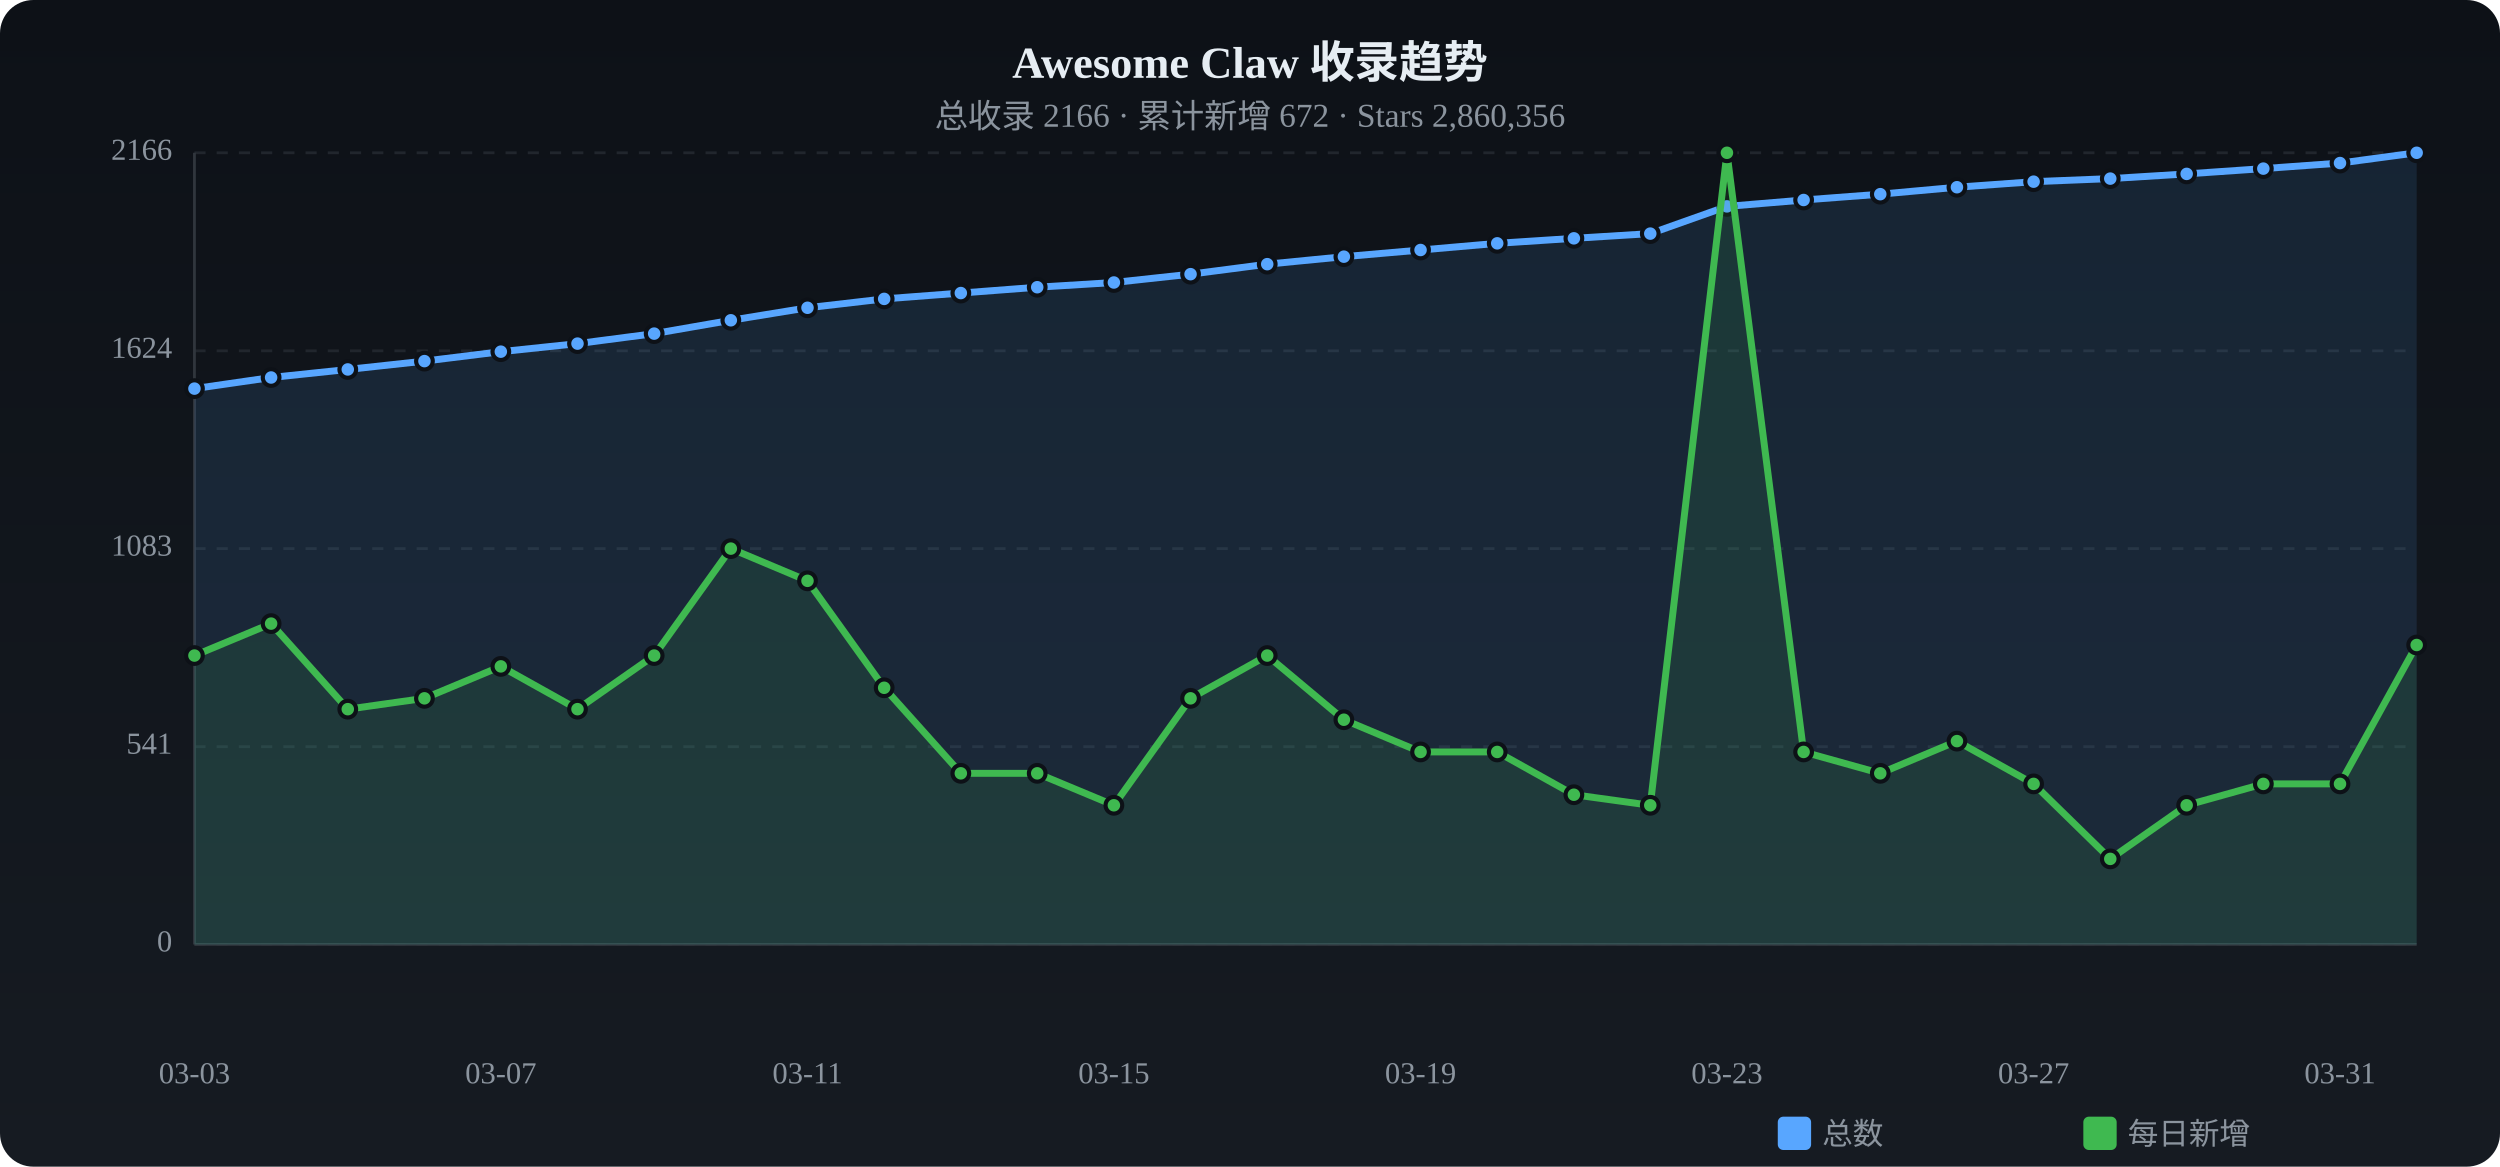
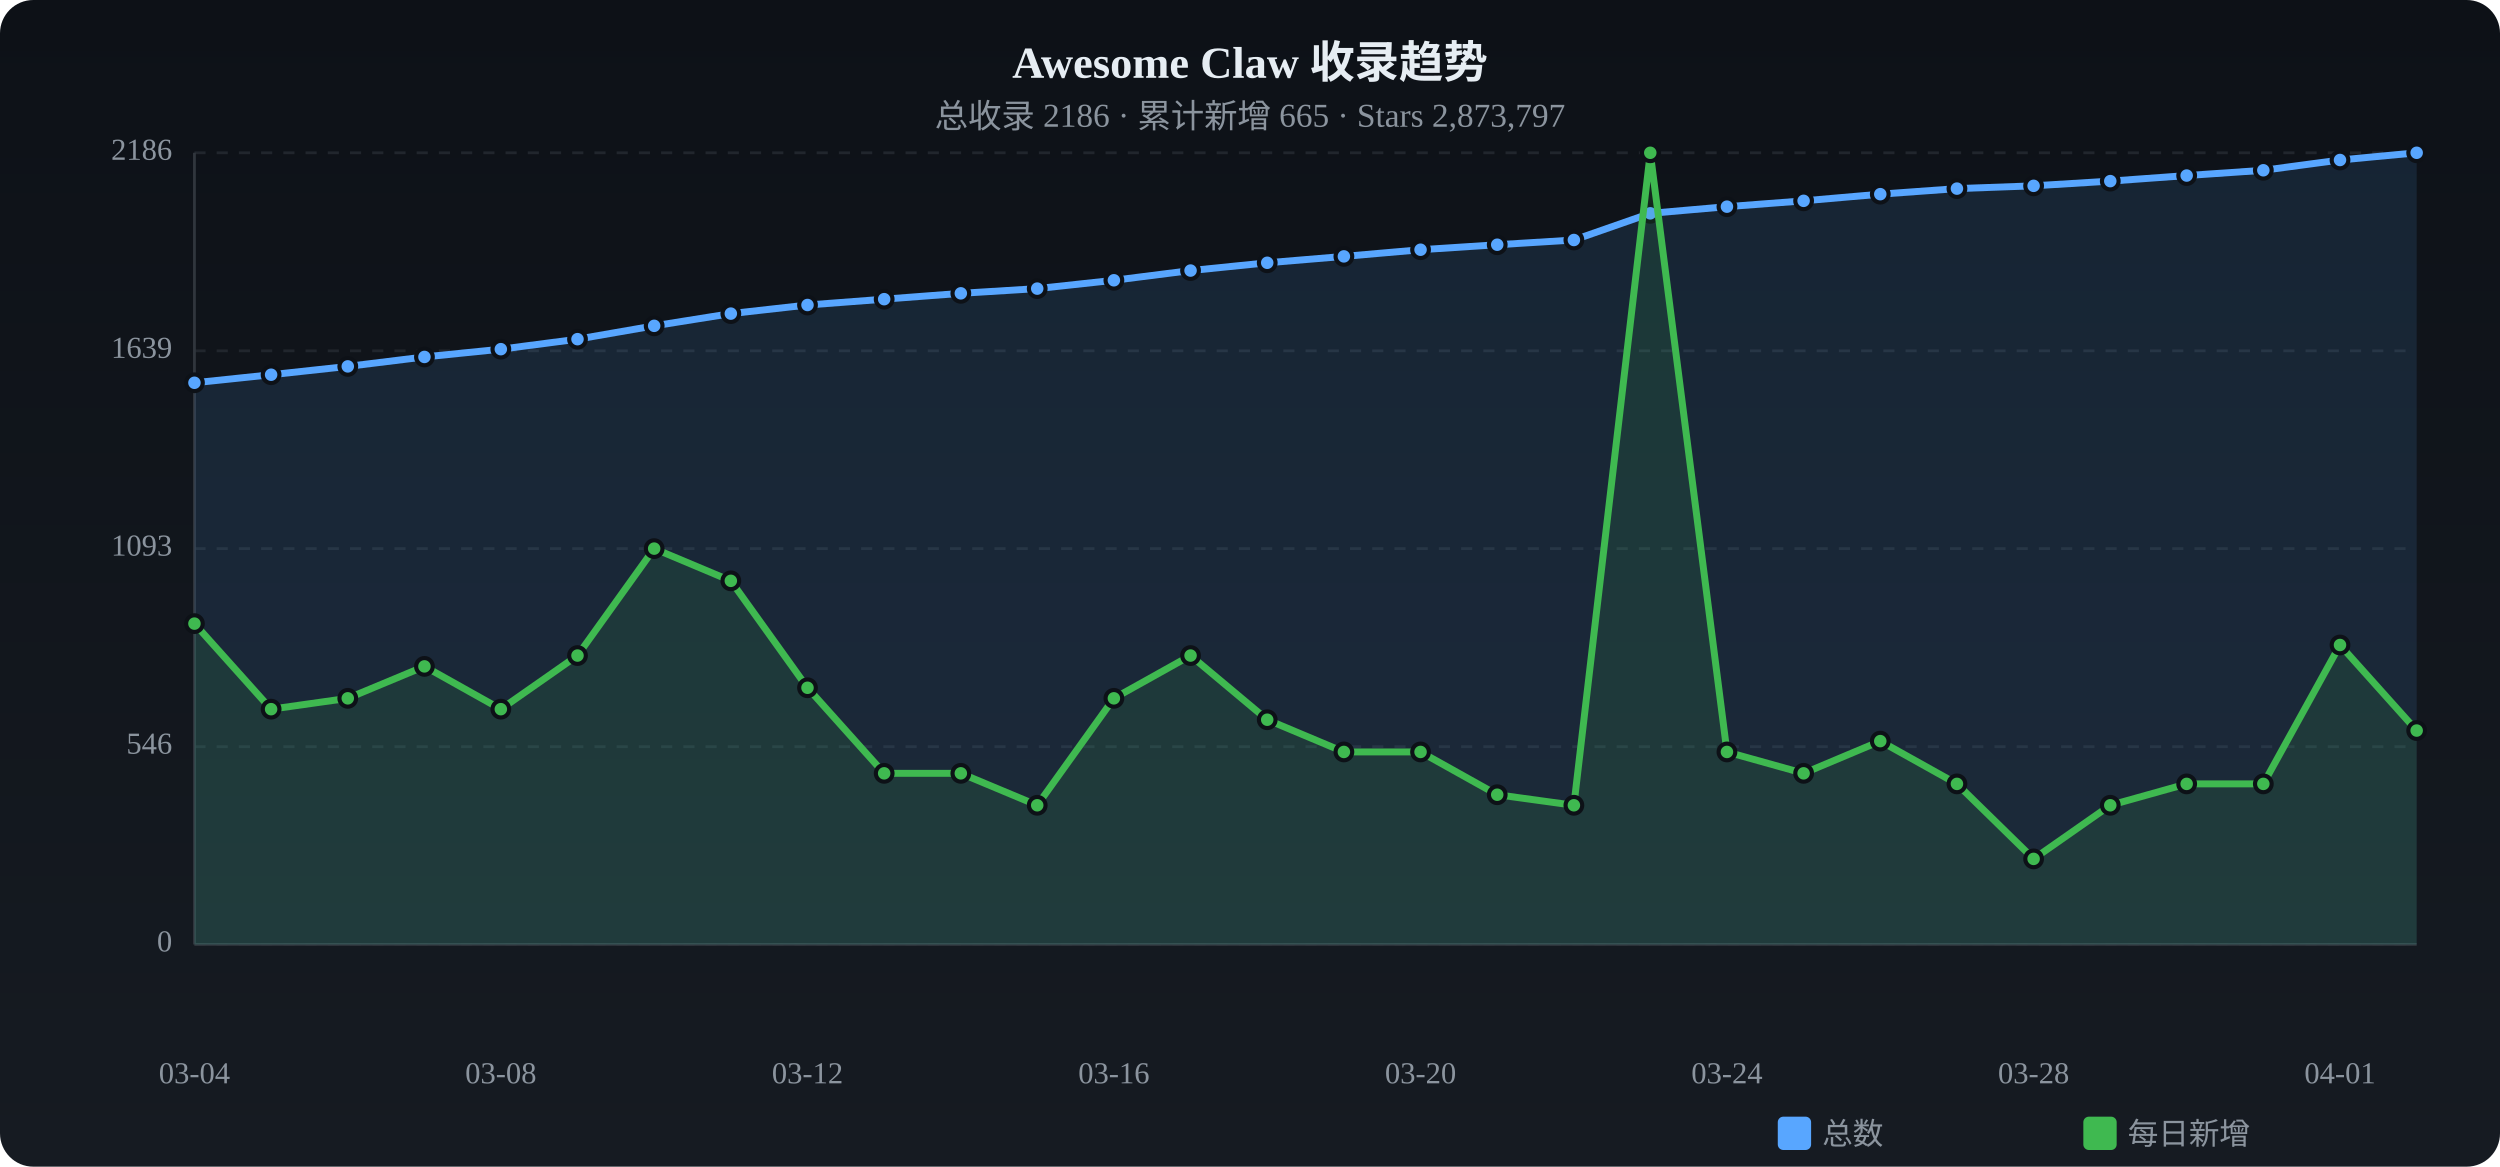
<svg xmlns="http://www.w3.org/2000/svg" viewBox="0 0 900 420" width="900" height="420">
  <defs>
    <linearGradient id="tbg" x1="0%" y1="0%" x2="0%" y2="100%">
      <stop offset="0%" stop-color="#0d1117" />
      <stop offset="100%" stop-color="#161b22" />
    </linearGradient>
  </defs>
  <rect width="900" height="420" rx="12" fill="url(#tbg)" />
  <text x="450.0" y="28" text-anchor="middle" fill="#e6edf3" font-size="16" font-weight="bold">Awesome Claw 收录趋势</text>
-   <text x="450.0" y="46" text-anchor="middle" fill="#8b949e" font-size="12">总收录 2166 · 累计新增 672 · Stars 2,860,356</text>
+   <text x="450.0" y="46" text-anchor="middle" fill="#8b949e" font-size="12">总收录 2186 · 累计新增 665 · Stars 2,873,797</text>
  <text x="62" y="340.0" text-anchor="end" fill="#8b949e" font-size="11" dominant-baseline="middle">0</text>
  <line x1="70" y1="340.0" x2="870" y2="340.0" stroke="#21262d" stroke-dasharray="4 4" />
-   <text x="62" y="268.8" text-anchor="end" fill="#8b949e" font-size="11" dominant-baseline="middle">541</text>
+   <text x="62" y="268.8" text-anchor="end" fill="#8b949e" font-size="11" dominant-baseline="middle">546</text>
  <line x1="70" y1="268.8" x2="870" y2="268.8" stroke="#21262d" stroke-dasharray="4 4" />
-   <text x="62" y="197.5" text-anchor="end" fill="#8b949e" font-size="11" dominant-baseline="middle">1083</text>
+   <text x="62" y="197.5" text-anchor="end" fill="#8b949e" font-size="11" dominant-baseline="middle">1093</text>
  <line x1="70" y1="197.5" x2="870" y2="197.5" stroke="#21262d" stroke-dasharray="4 4" />
-   <text x="62" y="126.3" text-anchor="end" fill="#8b949e" font-size="11" dominant-baseline="middle">1624</text>
+   <text x="62" y="126.3" text-anchor="end" fill="#8b949e" font-size="11" dominant-baseline="middle">1639</text>
  <line x1="70" y1="126.3" x2="870" y2="126.3" stroke="#21262d" stroke-dasharray="4 4" />
-   <text x="62" y="55.0" text-anchor="end" fill="#8b949e" font-size="11" dominant-baseline="middle">2166</text>
+   <text x="62" y="55.0" text-anchor="end" fill="#8b949e" font-size="11" dominant-baseline="middle">2186</text>
  <line x1="70" y1="55.0" x2="870" y2="55.0" stroke="#21262d" stroke-dasharray="4 4" />
  <line x1="70" y1="55" x2="70" y2="340" stroke="#30363d" />
  <line x1="70" y1="340" x2="870" y2="340" stroke="#30363d" />
-   <path d="M70.0,139.9 L97.6,135.9 L125.2,133.0 L152.8,130.0 L180.3,126.6 L207.9,123.7 L235.5,120.1 L263.1,115.3 L290.7,110.8 L318.3,107.6 L345.9,105.5 L373.4,103.4 L401.0,101.7 L428.6,98.7 L456.2,95.1 L483.8,92.4 L511.4,90.0 L539.0,87.6 L566.6,85.8 L594.1,84.1 L621.7,74.3 L649.3,72.0 L676.9,69.9 L704.5,67.4 L732.1,65.4 L759.7,64.3 L787.2,62.6 L814.8,60.7 L842.4,58.7 L870.0,55.0 L870.0,340 L70.0,340 Z" fill="#58a6ff" opacity="0.12" />
-   <polyline points="70.0,139.9 97.6,135.9 125.2,133.0 152.8,130.0 180.3,126.6 207.9,123.7 235.5,120.1 263.1,115.3 290.7,110.8 318.3,107.6 345.9,105.5 373.4,103.4 401.0,101.7 428.6,98.7 456.2,95.1 483.8,92.4 511.4,90.0 539.0,87.6 566.6,85.8 594.1,84.1 621.7,74.3 649.3,72.0 676.9,69.9 704.5,67.4 732.1,65.4 759.7,64.3 787.2,62.6 814.8,60.7 842.4,58.7 870.0,55.0" fill="none" stroke="#58a6ff" stroke-width="2.5" stroke-linecap="round" stroke-linejoin="round" />
-   <circle cx="70.0" cy="139.9" r="3" fill="#58a6ff" stroke="#0d1117" stroke-width="1.5" />
-   <circle cx="97.6" cy="135.9" r="3" fill="#58a6ff" stroke="#0d1117" stroke-width="1.5" />
-   <circle cx="125.2" cy="133.0" r="3" fill="#58a6ff" stroke="#0d1117" stroke-width="1.5" />
-   <circle cx="152.8" cy="130.0" r="3" fill="#58a6ff" stroke="#0d1117" stroke-width="1.5" />
-   <circle cx="180.3" cy="126.6" r="3" fill="#58a6ff" stroke="#0d1117" stroke-width="1.5" />
-   <circle cx="207.9" cy="123.7" r="3" fill="#58a6ff" stroke="#0d1117" stroke-width="1.5" />
-   <circle cx="235.5" cy="120.1" r="3" fill="#58a6ff" stroke="#0d1117" stroke-width="1.5" />
-   <circle cx="263.1" cy="115.3" r="3" fill="#58a6ff" stroke="#0d1117" stroke-width="1.5" />
-   <circle cx="290.7" cy="110.8" r="3" fill="#58a6ff" stroke="#0d1117" stroke-width="1.5" />
-   <circle cx="318.3" cy="107.6" r="3" fill="#58a6ff" stroke="#0d1117" stroke-width="1.5" />
-   <circle cx="345.9" cy="105.5" r="3" fill="#58a6ff" stroke="#0d1117" stroke-width="1.5" />
-   <circle cx="373.4" cy="103.4" r="3" fill="#58a6ff" stroke="#0d1117" stroke-width="1.5" />
-   <circle cx="401.0" cy="101.7" r="3" fill="#58a6ff" stroke="#0d1117" stroke-width="1.5" />
-   <circle cx="428.6" cy="98.7" r="3" fill="#58a6ff" stroke="#0d1117" stroke-width="1.5" />
-   <circle cx="456.2" cy="95.1" r="3" fill="#58a6ff" stroke="#0d1117" stroke-width="1.5" />
-   <circle cx="483.8" cy="92.4" r="3" fill="#58a6ff" stroke="#0d1117" stroke-width="1.5" />
-   <circle cx="511.4" cy="90.0" r="3" fill="#58a6ff" stroke="#0d1117" stroke-width="1.5" />
-   <circle cx="539.0" cy="87.6" r="3" fill="#58a6ff" stroke="#0d1117" stroke-width="1.5" />
-   <circle cx="566.6" cy="85.8" r="3" fill="#58a6ff" stroke="#0d1117" stroke-width="1.5" />
-   <circle cx="594.1" cy="84.1" r="3" fill="#58a6ff" stroke="#0d1117" stroke-width="1.5" />
-   <circle cx="621.7" cy="74.3" r="3" fill="#58a6ff" stroke="#0d1117" stroke-width="1.5" />
-   <circle cx="649.3" cy="72.0" r="3" fill="#58a6ff" stroke="#0d1117" stroke-width="1.5" />
+   <path d="M70.0,137.8 L97.6,134.9 L125.2,131.9 L152.8,128.5 L180.3,125.7 L207.9,122.1 L235.5,117.3 L263.1,112.9 L290.7,109.8 L318.3,107.7 L345.9,105.6 L373.4,103.9 L401.0,100.9 L428.6,97.4 L456.2,94.6 L483.8,92.3 L511.4,89.9 L539.0,88.1 L566.6,86.4 L594.1,76.8 L621.7,74.4 L649.3,72.3 L676.9,69.9 L704.5,67.9 L732.1,66.9 L759.7,65.2 L787.2,63.2 L814.8,61.3 L842.4,57.6 L870.0,55.0 L870.0,340 L70.0,340 Z" fill="#58a6ff" opacity="0.12" />
+   <polyline points="70.0,137.8 97.6,134.9 125.2,131.9 152.8,128.5 180.3,125.7 207.9,122.1 235.5,117.3 263.1,112.9 290.7,109.8 318.3,107.7 345.9,105.6 373.4,103.9 401.0,100.9 428.6,97.4 456.2,94.6 483.8,92.3 511.4,89.9 539.0,88.1 566.6,86.4 594.1,76.8 621.7,74.4 649.3,72.3 676.9,69.9 704.5,67.9 732.1,66.9 759.7,65.2 787.2,63.2 814.8,61.3 842.4,57.6 870.0,55.0" fill="none" stroke="#58a6ff" stroke-width="2.5" stroke-linecap="round" stroke-linejoin="round" />
+   <circle cx="70.0" cy="137.8" r="3" fill="#58a6ff" stroke="#0d1117" stroke-width="1.5" />
+   <circle cx="97.6" cy="134.9" r="3" fill="#58a6ff" stroke="#0d1117" stroke-width="1.5" />
+   <circle cx="125.2" cy="131.9" r="3" fill="#58a6ff" stroke="#0d1117" stroke-width="1.5" />
+   <circle cx="152.8" cy="128.5" r="3" fill="#58a6ff" stroke="#0d1117" stroke-width="1.5" />
+   <circle cx="180.3" cy="125.7" r="3" fill="#58a6ff" stroke="#0d1117" stroke-width="1.5" />
+   <circle cx="207.9" cy="122.1" r="3" fill="#58a6ff" stroke="#0d1117" stroke-width="1.5" />
+   <circle cx="235.5" cy="117.3" r="3" fill="#58a6ff" stroke="#0d1117" stroke-width="1.5" />
+   <circle cx="263.1" cy="112.9" r="3" fill="#58a6ff" stroke="#0d1117" stroke-width="1.5" />
+   <circle cx="290.7" cy="109.8" r="3" fill="#58a6ff" stroke="#0d1117" stroke-width="1.5" />
+   <circle cx="318.3" cy="107.7" r="3" fill="#58a6ff" stroke="#0d1117" stroke-width="1.5" />
+   <circle cx="345.9" cy="105.6" r="3" fill="#58a6ff" stroke="#0d1117" stroke-width="1.5" />
+   <circle cx="373.4" cy="103.9" r="3" fill="#58a6ff" stroke="#0d1117" stroke-width="1.5" />
+   <circle cx="401.0" cy="100.9" r="3" fill="#58a6ff" stroke="#0d1117" stroke-width="1.5" />
+   <circle cx="428.6" cy="97.4" r="3" fill="#58a6ff" stroke="#0d1117" stroke-width="1.5" />
+   <circle cx="456.2" cy="94.6" r="3" fill="#58a6ff" stroke="#0d1117" stroke-width="1.5" />
+   <circle cx="483.8" cy="92.3" r="3" fill="#58a6ff" stroke="#0d1117" stroke-width="1.5" />
+   <circle cx="511.4" cy="89.9" r="3" fill="#58a6ff" stroke="#0d1117" stroke-width="1.5" />
+   <circle cx="539.0" cy="88.1" r="3" fill="#58a6ff" stroke="#0d1117" stroke-width="1.5" />
+   <circle cx="566.6" cy="86.4" r="3" fill="#58a6ff" stroke="#0d1117" stroke-width="1.5" />
+   <circle cx="594.1" cy="76.8" r="3" fill="#58a6ff" stroke="#0d1117" stroke-width="1.5" />
+   <circle cx="621.7" cy="74.4" r="3" fill="#58a6ff" stroke="#0d1117" stroke-width="1.5" />
+   <circle cx="649.3" cy="72.3" r="3" fill="#58a6ff" stroke="#0d1117" stroke-width="1.5" />
  <circle cx="676.9" cy="69.9" r="3" fill="#58a6ff" stroke="#0d1117" stroke-width="1.5" />
-   <circle cx="704.5" cy="67.4" r="3" fill="#58a6ff" stroke="#0d1117" stroke-width="1.5" />
-   <circle cx="732.1" cy="65.4" r="3" fill="#58a6ff" stroke="#0d1117" stroke-width="1.5" />
-   <circle cx="759.7" cy="64.3" r="3" fill="#58a6ff" stroke="#0d1117" stroke-width="1.5" />
-   <circle cx="787.2" cy="62.6" r="3" fill="#58a6ff" stroke="#0d1117" stroke-width="1.5" />
-   <circle cx="814.8" cy="60.7" r="3" fill="#58a6ff" stroke="#0d1117" stroke-width="1.5" />
-   <circle cx="842.4" cy="58.7" r="3" fill="#58a6ff" stroke="#0d1117" stroke-width="1.5" />
+   <circle cx="704.5" cy="67.9" r="3" fill="#58a6ff" stroke="#0d1117" stroke-width="1.5" />
+   <circle cx="732.1" cy="66.9" r="3" fill="#58a6ff" stroke="#0d1117" stroke-width="1.5" />
+   <circle cx="759.7" cy="65.2" r="3" fill="#58a6ff" stroke="#0d1117" stroke-width="1.5" />
+   <circle cx="787.2" cy="63.2" r="3" fill="#58a6ff" stroke="#0d1117" stroke-width="1.5" />
+   <circle cx="814.8" cy="61.3" r="3" fill="#58a6ff" stroke="#0d1117" stroke-width="1.5" />
+   <circle cx="842.4" cy="57.6" r="3" fill="#58a6ff" stroke="#0d1117" stroke-width="1.5" />
  <circle cx="870.0" cy="55.0" r="3" fill="#58a6ff" stroke="#0d1117" stroke-width="1.5" />
-   <path d="M70.0,236.0 L97.6,224.5 L125.2,255.3 L152.8,251.4 L180.3,239.9 L207.9,255.3 L235.5,236.0 L263.1,197.5 L290.7,209.1 L318.3,247.6 L345.9,278.4 L373.4,278.4 L401.0,289.9 L428.6,251.4 L456.2,236.0 L483.8,259.1 L511.4,270.7 L539.0,270.7 L566.6,286.1 L594.1,289.9 L621.7,55.0 L649.3,270.7 L676.9,278.4 L704.5,266.8 L732.1,282.2 L759.7,309.2 L787.2,289.9 L814.8,282.2 L842.4,282.2 L870.0,232.2 L870.0,340 L70.0,340 Z" fill="#3fb950" opacity="0.12" />
-   <polyline points="70.0,236.0 97.6,224.5 125.2,255.3 152.8,251.4 180.3,239.9 207.9,255.3 235.5,236.0 263.1,197.5 290.7,209.1 318.3,247.6 345.9,278.4 373.4,278.4 401.0,289.9 428.6,251.4 456.2,236.0 483.8,259.1 511.4,270.7 539.0,270.7 566.6,286.1 594.1,289.9 621.7,55.0 649.3,270.7 676.9,278.4 704.5,266.8 732.1,282.2 759.7,309.2 787.2,289.9 814.8,282.2 842.4,282.2 870.0,232.2" fill="none" stroke="#3fb950" stroke-width="2.5" stroke-linecap="round" stroke-linejoin="round" />
-   <circle cx="70.0" cy="236.0" r="3" fill="#3fb950" stroke="#0d1117" stroke-width="1.5" />
-   <circle cx="97.6" cy="224.5" r="3" fill="#3fb950" stroke="#0d1117" stroke-width="1.5" />
-   <circle cx="125.2" cy="255.3" r="3" fill="#3fb950" stroke="#0d1117" stroke-width="1.5" />
-   <circle cx="152.8" cy="251.4" r="3" fill="#3fb950" stroke="#0d1117" stroke-width="1.5" />
-   <circle cx="180.3" cy="239.9" r="3" fill="#3fb950" stroke="#0d1117" stroke-width="1.5" />
-   <circle cx="207.9" cy="255.3" r="3" fill="#3fb950" stroke="#0d1117" stroke-width="1.5" />
-   <circle cx="235.5" cy="236.0" r="3" fill="#3fb950" stroke="#0d1117" stroke-width="1.5" />
-   <circle cx="263.1" cy="197.5" r="3" fill="#3fb950" stroke="#0d1117" stroke-width="1.5" />
-   <circle cx="290.7" cy="209.1" r="3" fill="#3fb950" stroke="#0d1117" stroke-width="1.5" />
-   <circle cx="318.3" cy="247.6" r="3" fill="#3fb950" stroke="#0d1117" stroke-width="1.5" />
+   <path d="M70.0,224.5 L97.6,255.3 L125.2,251.4 L152.8,239.9 L180.3,255.3 L207.9,236.0 L235.5,197.5 L263.1,209.1 L290.7,247.6 L318.3,278.4 L345.9,278.4 L373.4,289.9 L401.0,251.4 L428.6,236.0 L456.2,259.1 L483.8,270.7 L511.4,270.7 L539.0,286.1 L566.6,289.9 L594.1,55.0 L621.7,270.7 L649.3,278.4 L676.9,266.8 L704.5,282.2 L732.1,309.2 L759.7,289.9 L787.2,282.2 L814.8,282.2 L842.4,232.2 L870.0,263.0 L870.0,340 L70.0,340 Z" fill="#3fb950" opacity="0.12" />
+   <polyline points="70.0,224.5 97.6,255.3 125.2,251.4 152.8,239.9 180.3,255.3 207.9,236.0 235.5,197.5 263.1,209.1 290.7,247.6 318.3,278.4 345.9,278.4 373.4,289.9 401.0,251.4 428.6,236.0 456.2,259.1 483.8,270.7 511.4,270.7 539.0,286.1 566.6,289.9 594.1,55.0 621.7,270.7 649.3,278.4 676.9,266.8 704.5,282.2 732.1,309.2 759.7,289.9 787.2,282.2 814.8,282.2 842.4,232.2 870.0,263.0" fill="none" stroke="#3fb950" stroke-width="2.5" stroke-linecap="round" stroke-linejoin="round" />
+   <circle cx="70.0" cy="224.5" r="3" fill="#3fb950" stroke="#0d1117" stroke-width="1.5" />
+   <circle cx="97.6" cy="255.3" r="3" fill="#3fb950" stroke="#0d1117" stroke-width="1.5" />
+   <circle cx="125.2" cy="251.4" r="3" fill="#3fb950" stroke="#0d1117" stroke-width="1.5" />
+   <circle cx="152.8" cy="239.9" r="3" fill="#3fb950" stroke="#0d1117" stroke-width="1.5" />
+   <circle cx="180.3" cy="255.3" r="3" fill="#3fb950" stroke="#0d1117" stroke-width="1.5" />
+   <circle cx="207.9" cy="236.0" r="3" fill="#3fb950" stroke="#0d1117" stroke-width="1.5" />
+   <circle cx="235.5" cy="197.5" r="3" fill="#3fb950" stroke="#0d1117" stroke-width="1.5" />
+   <circle cx="263.1" cy="209.1" r="3" fill="#3fb950" stroke="#0d1117" stroke-width="1.5" />
+   <circle cx="290.7" cy="247.6" r="3" fill="#3fb950" stroke="#0d1117" stroke-width="1.5" />
+   <circle cx="318.3" cy="278.4" r="3" fill="#3fb950" stroke="#0d1117" stroke-width="1.5" />
  <circle cx="345.9" cy="278.4" r="3" fill="#3fb950" stroke="#0d1117" stroke-width="1.5" />
-   <circle cx="373.4" cy="278.4" r="3" fill="#3fb950" stroke="#0d1117" stroke-width="1.5" />
-   <circle cx="401.0" cy="289.9" r="3" fill="#3fb950" stroke="#0d1117" stroke-width="1.5" />
-   <circle cx="428.6" cy="251.4" r="3" fill="#3fb950" stroke="#0d1117" stroke-width="1.5" />
-   <circle cx="456.2" cy="236.0" r="3" fill="#3fb950" stroke="#0d1117" stroke-width="1.5" />
-   <circle cx="483.8" cy="259.1" r="3" fill="#3fb950" stroke="#0d1117" stroke-width="1.5" />
+   <circle cx="373.4" cy="289.9" r="3" fill="#3fb950" stroke="#0d1117" stroke-width="1.5" />
+   <circle cx="401.0" cy="251.4" r="3" fill="#3fb950" stroke="#0d1117" stroke-width="1.5" />
+   <circle cx="428.6" cy="236.0" r="3" fill="#3fb950" stroke="#0d1117" stroke-width="1.5" />
+   <circle cx="456.2" cy="259.1" r="3" fill="#3fb950" stroke="#0d1117" stroke-width="1.5" />
+   <circle cx="483.8" cy="270.7" r="3" fill="#3fb950" stroke="#0d1117" stroke-width="1.5" />
  <circle cx="511.4" cy="270.7" r="3" fill="#3fb950" stroke="#0d1117" stroke-width="1.5" />
-   <circle cx="539.0" cy="270.7" r="3" fill="#3fb950" stroke="#0d1117" stroke-width="1.5" />
-   <circle cx="566.6" cy="286.1" r="3" fill="#3fb950" stroke="#0d1117" stroke-width="1.5" />
-   <circle cx="594.1" cy="289.9" r="3" fill="#3fb950" stroke="#0d1117" stroke-width="1.5" />
-   <circle cx="621.7" cy="55.0" r="3" fill="#3fb950" stroke="#0d1117" stroke-width="1.5" />
-   <circle cx="649.3" cy="270.7" r="3" fill="#3fb950" stroke="#0d1117" stroke-width="1.5" />
-   <circle cx="676.9" cy="278.4" r="3" fill="#3fb950" stroke="#0d1117" stroke-width="1.5" />
-   <circle cx="704.5" cy="266.8" r="3" fill="#3fb950" stroke="#0d1117" stroke-width="1.5" />
-   <circle cx="732.1" cy="282.2" r="3" fill="#3fb950" stroke="#0d1117" stroke-width="1.5" />
-   <circle cx="759.7" cy="309.2" r="3" fill="#3fb950" stroke="#0d1117" stroke-width="1.5" />
-   <circle cx="787.2" cy="289.9" r="3" fill="#3fb950" stroke="#0d1117" stroke-width="1.5" />
+   <circle cx="539.0" cy="286.1" r="3" fill="#3fb950" stroke="#0d1117" stroke-width="1.5" />
+   <circle cx="566.6" cy="289.9" r="3" fill="#3fb950" stroke="#0d1117" stroke-width="1.5" />
+   <circle cx="594.1" cy="55.0" r="3" fill="#3fb950" stroke="#0d1117" stroke-width="1.5" />
+   <circle cx="621.7" cy="270.7" r="3" fill="#3fb950" stroke="#0d1117" stroke-width="1.5" />
+   <circle cx="649.3" cy="278.4" r="3" fill="#3fb950" stroke="#0d1117" stroke-width="1.5" />
+   <circle cx="676.9" cy="266.8" r="3" fill="#3fb950" stroke="#0d1117" stroke-width="1.5" />
+   <circle cx="704.5" cy="282.2" r="3" fill="#3fb950" stroke="#0d1117" stroke-width="1.5" />
+   <circle cx="732.1" cy="309.2" r="3" fill="#3fb950" stroke="#0d1117" stroke-width="1.5" />
+   <circle cx="759.7" cy="289.9" r="3" fill="#3fb950" stroke="#0d1117" stroke-width="1.5" />
+   <circle cx="787.2" cy="282.2" r="3" fill="#3fb950" stroke="#0d1117" stroke-width="1.5" />
  <circle cx="814.8" cy="282.2" r="3" fill="#3fb950" stroke="#0d1117" stroke-width="1.5" />
-   <circle cx="842.4" cy="282.2" r="3" fill="#3fb950" stroke="#0d1117" stroke-width="1.5" />
-   <circle cx="870.0" cy="232.2" r="3" fill="#3fb950" stroke="#0d1117" stroke-width="1.5" />
-   <text x="70.0" y="390" text-anchor="middle" fill="#8b949e" font-size="11">03-03</text>
-   <text x="180.3" y="390" text-anchor="middle" fill="#8b949e" font-size="11">03-07</text>
-   <text x="290.7" y="390" text-anchor="middle" fill="#8b949e" font-size="11">03-11</text>
-   <text x="401.0" y="390" text-anchor="middle" fill="#8b949e" font-size="11">03-15</text>
-   <text x="511.4" y="390" text-anchor="middle" fill="#8b949e" font-size="11">03-19</text>
-   <text x="621.7" y="390" text-anchor="middle" fill="#8b949e" font-size="11">03-23</text>
-   <text x="732.1" y="390" text-anchor="middle" fill="#8b949e" font-size="11">03-27</text>
-   <text x="842.4" y="390" text-anchor="middle" fill="#8b949e" font-size="11">03-31</text>
+   <circle cx="842.4" cy="232.2" r="3" fill="#3fb950" stroke="#0d1117" stroke-width="1.5" />
+   <circle cx="870.0" cy="263.0" r="3" fill="#3fb950" stroke="#0d1117" stroke-width="1.5" />
+   <text x="70.0" y="390" text-anchor="middle" fill="#8b949e" font-size="11">03-04</text>
+   <text x="180.3" y="390" text-anchor="middle" fill="#8b949e" font-size="11">03-08</text>
+   <text x="290.7" y="390" text-anchor="middle" fill="#8b949e" font-size="11">03-12</text>
+   <text x="401.0" y="390" text-anchor="middle" fill="#8b949e" font-size="11">03-16</text>
+   <text x="511.4" y="390" text-anchor="middle" fill="#8b949e" font-size="11">03-20</text>
+   <text x="621.7" y="390" text-anchor="middle" fill="#8b949e" font-size="11">03-24</text>
+   <text x="732.1" y="390" text-anchor="middle" fill="#8b949e" font-size="11">03-28</text>
+   <text x="842.4" y="390" text-anchor="middle" fill="#8b949e" font-size="11">04-01</text>
  <rect x="640" y="402" width="12" height="12" rx="2" fill="#58a6ff" />
  <text x="656" y="412" fill="#8b949e" font-size="11">总数</text>
  <rect x="750" y="402" width="12" height="12" rx="2" fill="#3fb950" />
  <text x="766" y="412" fill="#8b949e" font-size="11">每日新增</text>
</svg>
